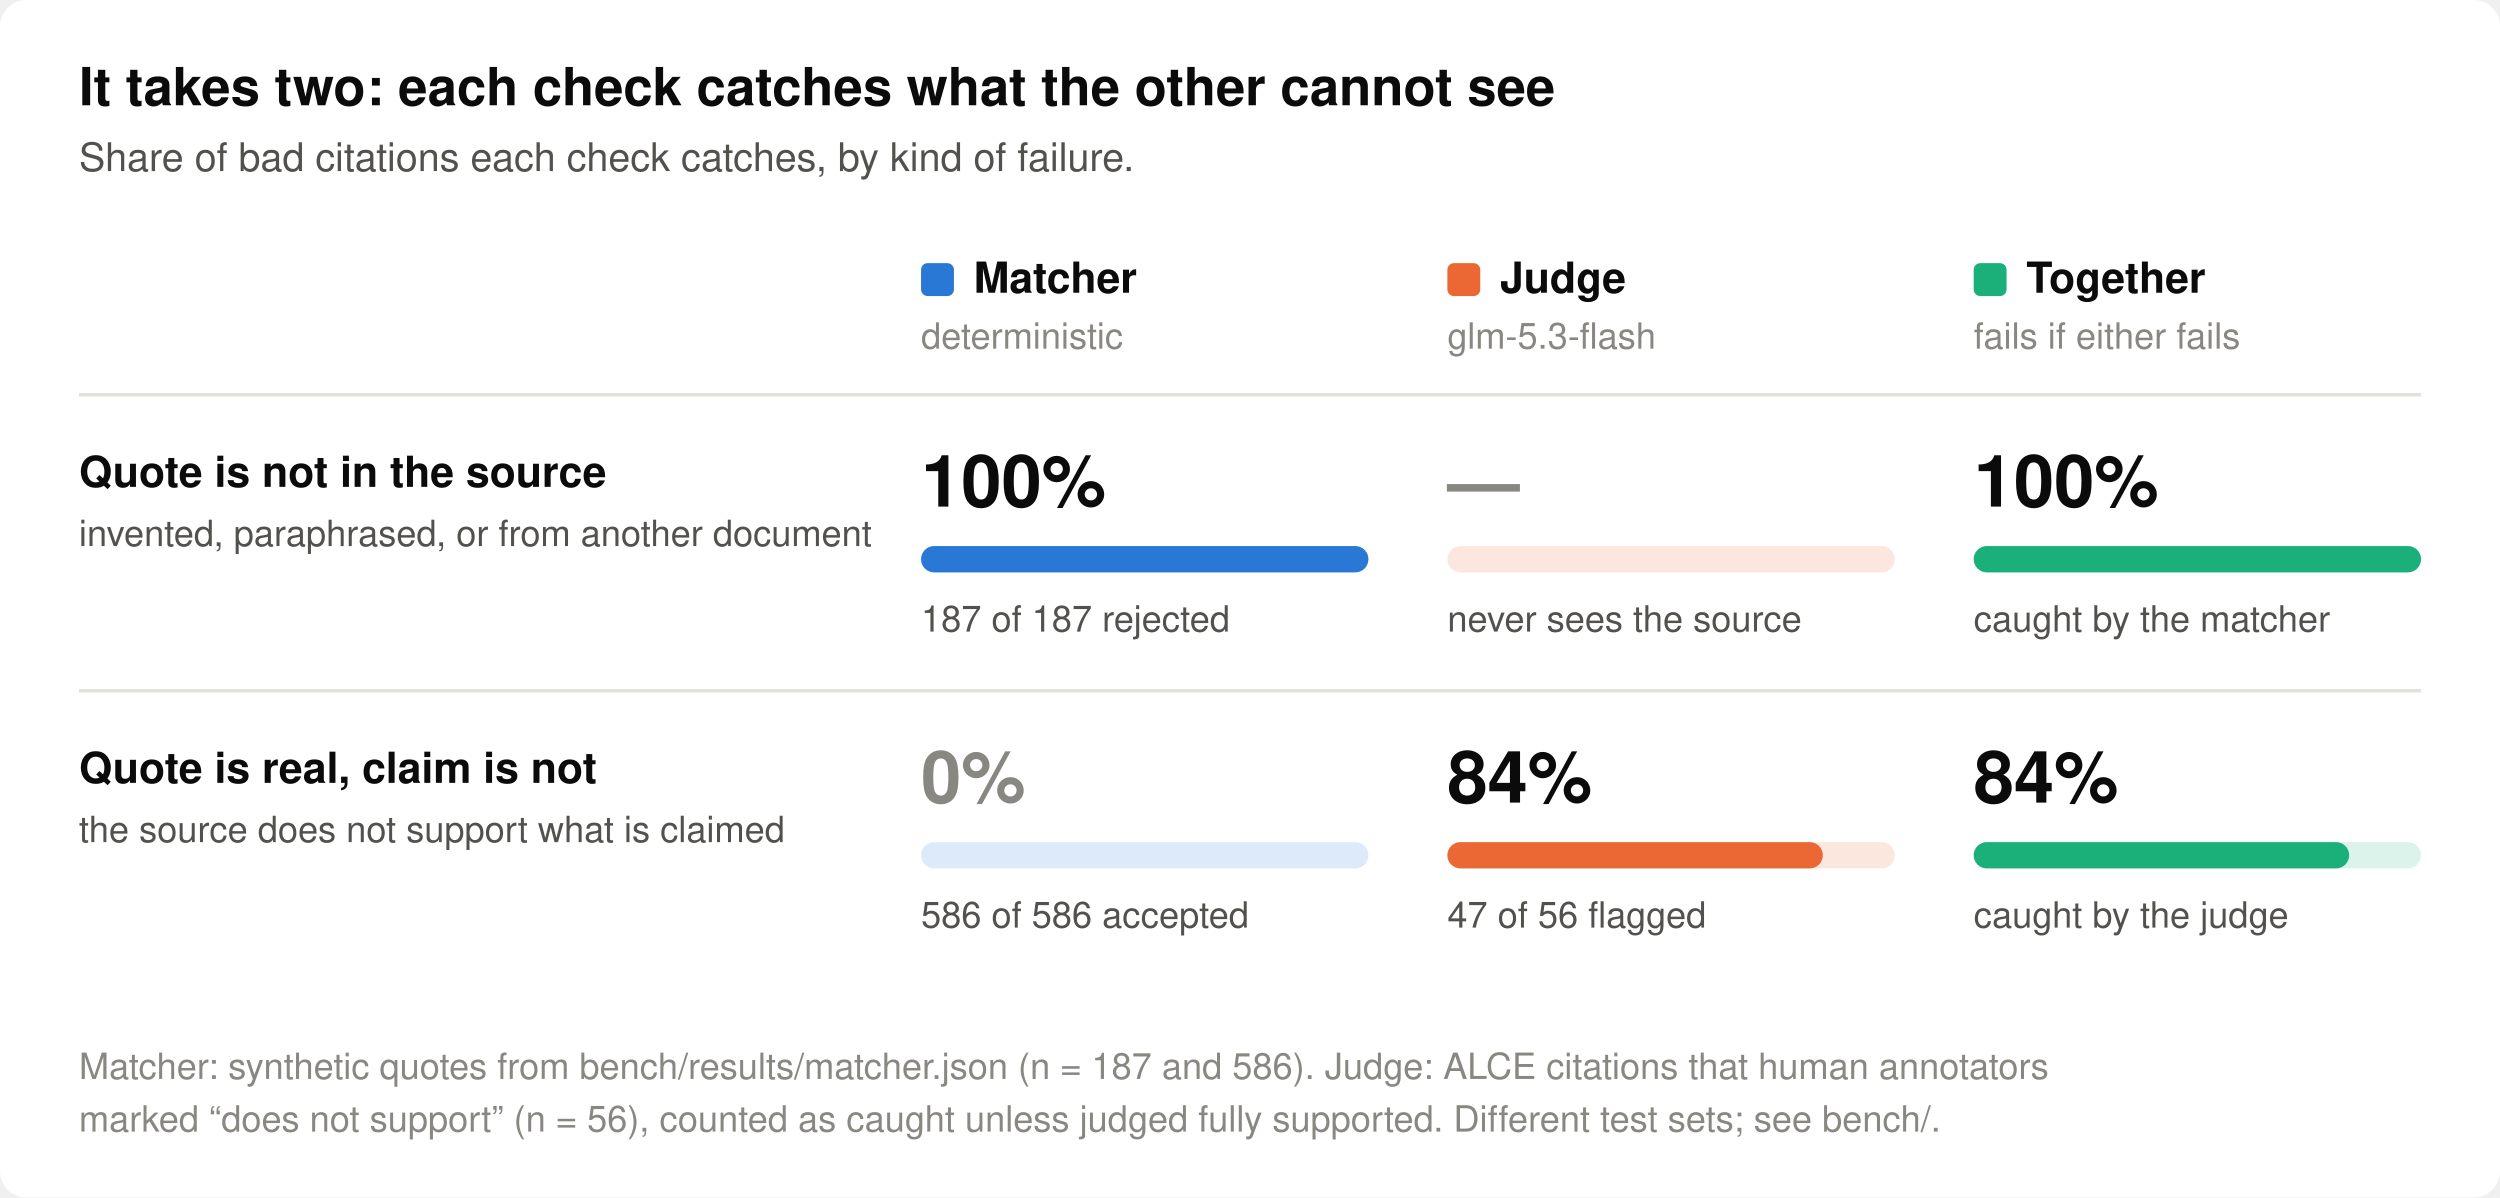
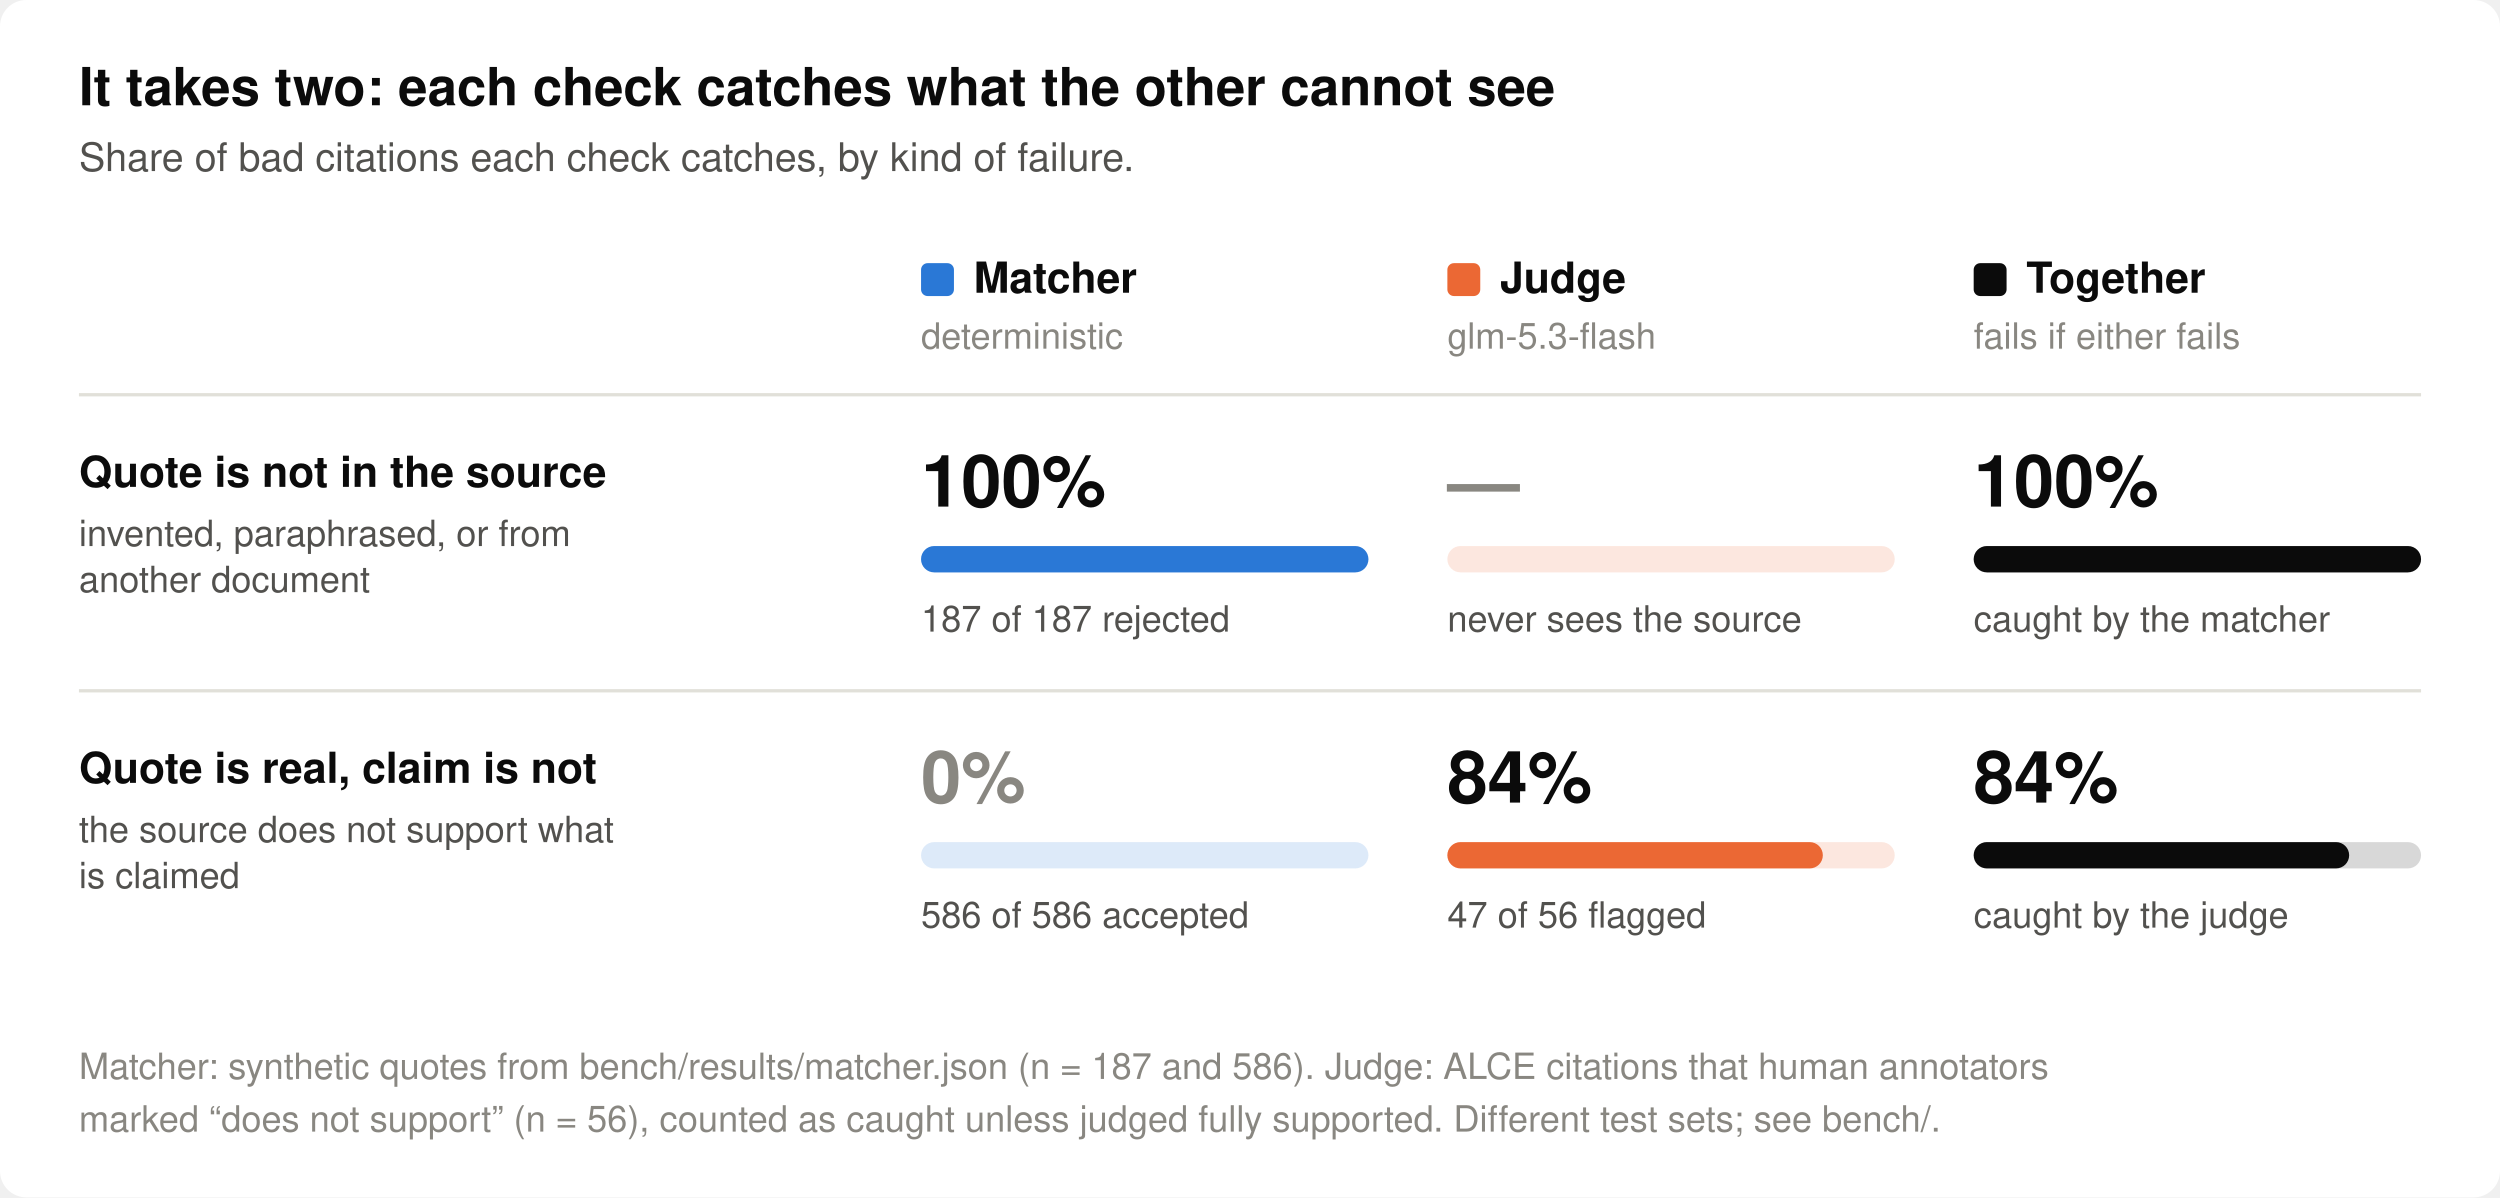
<svg xmlns="http://www.w3.org/2000/svg" width="760" height="364" viewBox="0 0 760 364" role="img" aria-label="Which check catches which failure" font-family="system-ui, -apple-system, &quot;Segoe UI&quot;, Helvetica, Arial, sans-serif">
  <rect width="760" height="364" rx="8" fill="#ffffff" />
  <text x="24" y="32" font-size="16" font-weight="600" fill="#0b0b0b" text-anchor="start">It takes two: each check catches what the other cannot see</text>
  <text x="24" y="52" font-size="12" font-weight="400" fill="#52514e" text-anchor="start">Share of bad citations each check catches, by kind of failure.</text>
  <rect x="280" y="80" width="10" height="10" rx="2" fill="#2a78d6" />
  <text x="296" y="89" font-size="13" font-weight="600" fill="#0b0b0b" text-anchor="start">Matcher</text>
  <text x="280" y="106" font-size="11" font-weight="400" fill="#898781" text-anchor="start">deterministic</text>
  <rect x="440" y="80" width="10" height="10" rx="2" fill="#eb6834" />
  <text x="456" y="89" font-size="13" font-weight="600" fill="#0b0b0b" text-anchor="start">Judge</text>
  <text x="440" y="106" font-size="11" font-weight="400" fill="#898781" text-anchor="start">glm-5.3-flash</text>
-   <rect x="600" y="80" width="10" height="10" rx="2" fill="#1baf7a" />
+   <rect x="600" y="80" width="10" height="10" rx="2" fill="#0b0b0b" />
  <text x="616" y="89" font-size="13" font-weight="600" fill="#0b0b0b" text-anchor="start">Together</text>
  <text x="600" y="106" font-size="11" font-weight="400" fill="#898781" text-anchor="start">fails if either fails</text>
  <line x1="24" y1="120" x2="736" y2="120" stroke="#e1e0d9" stroke-width="1" />
  <text x="24" y="148" font-size="13" font-weight="600" fill="#0b0b0b" text-anchor="start">Quote is not in the source</text>
-   <text x="24" y="166" font-size="11" font-weight="400" fill="#52514e" text-anchor="start">invented, paraphrased, or from another document</text>
+   <text x="24" y="166" font-size="11" font-weight="400" fill="#52514e" text-anchor="start">invented, paraphrased, or from</text>
+   <text x="24" y="180" font-size="11" font-weight="400" fill="#52514e" text-anchor="start">another document</text>
  <text x="280" y="154" font-size="22" font-weight="600" fill="#0b0b0b" text-anchor="start">100%</text>
  <rect x="280" y="166" width="136" height="8" rx="4" fill="#2a78d6" fill-opacity="0.16" />
  <rect x="280" y="166" width="136" height="8" rx="4" fill="#2a78d6" />
  <text x="280" y="192" font-size="11" font-weight="400" fill="#52514e" text-anchor="start">187 of 187 rejected</text>
  <text x="440" y="154" font-size="22" font-weight="600" fill="#898781" text-anchor="start">—</text>
  <rect x="440" y="166" width="136" height="8" rx="4" fill="#eb6834" fill-opacity="0.16" />
  <text x="440" y="192" font-size="11" font-weight="400" fill="#52514e" text-anchor="start">never sees the source</text>
  <text x="600" y="154" font-size="22" font-weight="600" fill="#0b0b0b" text-anchor="start">100%</text>
-   <rect x="600" y="166" width="136" height="8" rx="4" fill="#1baf7a" fill-opacity="0.16" />
-   <rect x="600" y="166" width="136" height="8" rx="4" fill="#1baf7a" />
+   <rect x="600" y="166" width="136" height="8" rx="4" fill="#0b0b0b" fill-opacity="0.16" />
+   <rect x="600" y="166" width="136" height="8" rx="4" fill="#0b0b0b" />
  <text x="600" y="192" font-size="11" font-weight="400" fill="#52514e" text-anchor="start">caught by the matcher</text>
  <line x1="24" y1="210" x2="736" y2="210" stroke="#e1e0d9" stroke-width="1" />
  <text x="24" y="238" font-size="13" font-weight="600" fill="#0b0b0b" text-anchor="start">Quote is real, claim is not</text>
-   <text x="24" y="256" font-size="11" font-weight="400" fill="#52514e" text-anchor="start">the source does not support what is claimed</text>
+   <text x="24" y="256" font-size="11" font-weight="400" fill="#52514e" text-anchor="start">the source does not support what</text>
+   <text x="24" y="270" font-size="11" font-weight="400" fill="#52514e" text-anchor="start">is claimed</text>
  <text x="280" y="244" font-size="22" font-weight="600" fill="#898781" text-anchor="start">0%</text>
  <rect x="280" y="256" width="136" height="8" rx="4" fill="#2a78d6" fill-opacity="0.16" />
  <text x="280" y="282" font-size="11" font-weight="400" fill="#52514e" text-anchor="start">586 of 586 accepted</text>
  <text x="440" y="244" font-size="22" font-weight="600" fill="#0b0b0b" text-anchor="start">84%</text>
  <rect x="440" y="256" width="136" height="8" rx="4" fill="#eb6834" fill-opacity="0.16" />
  <rect x="440" y="256" width="114.143" height="8" rx="4" fill="#eb6834" />
  <text x="440" y="282" font-size="11" font-weight="400" fill="#52514e" text-anchor="start">47 of 56 flagged</text>
  <text x="600" y="244" font-size="22" font-weight="600" fill="#0b0b0b" text-anchor="start">84%</text>
-   <rect x="600" y="256" width="136" height="8" rx="4" fill="#1baf7a" fill-opacity="0.16" />
-   <rect x="600" y="256" width="114.143" height="8" rx="4" fill="#1baf7a" />
+   <rect x="600" y="256" width="136" height="8" rx="4" fill="#0b0b0b" fill-opacity="0.16" />
+   <rect x="600" y="256" width="114.143" height="8" rx="4" fill="#0b0b0b" />
  <text x="600" y="282" font-size="11" font-weight="400" fill="#52514e" text-anchor="start">caught by the judge</text>
  <text x="24" y="328" font-size="11" font-weight="400" fill="#898781" text-anchor="start">Matcher: synthetic quotes from bench/results/matcher.json (n = 187 and 586). Judge: ALCE citations that human annotators</text>
  <text x="24" y="344" font-size="11" font-weight="400" fill="#898781" text-anchor="start">marked “does not support” (n = 56), counted as caught unless judged fully supported. Different test sets; see bench/.</text>
</svg>
